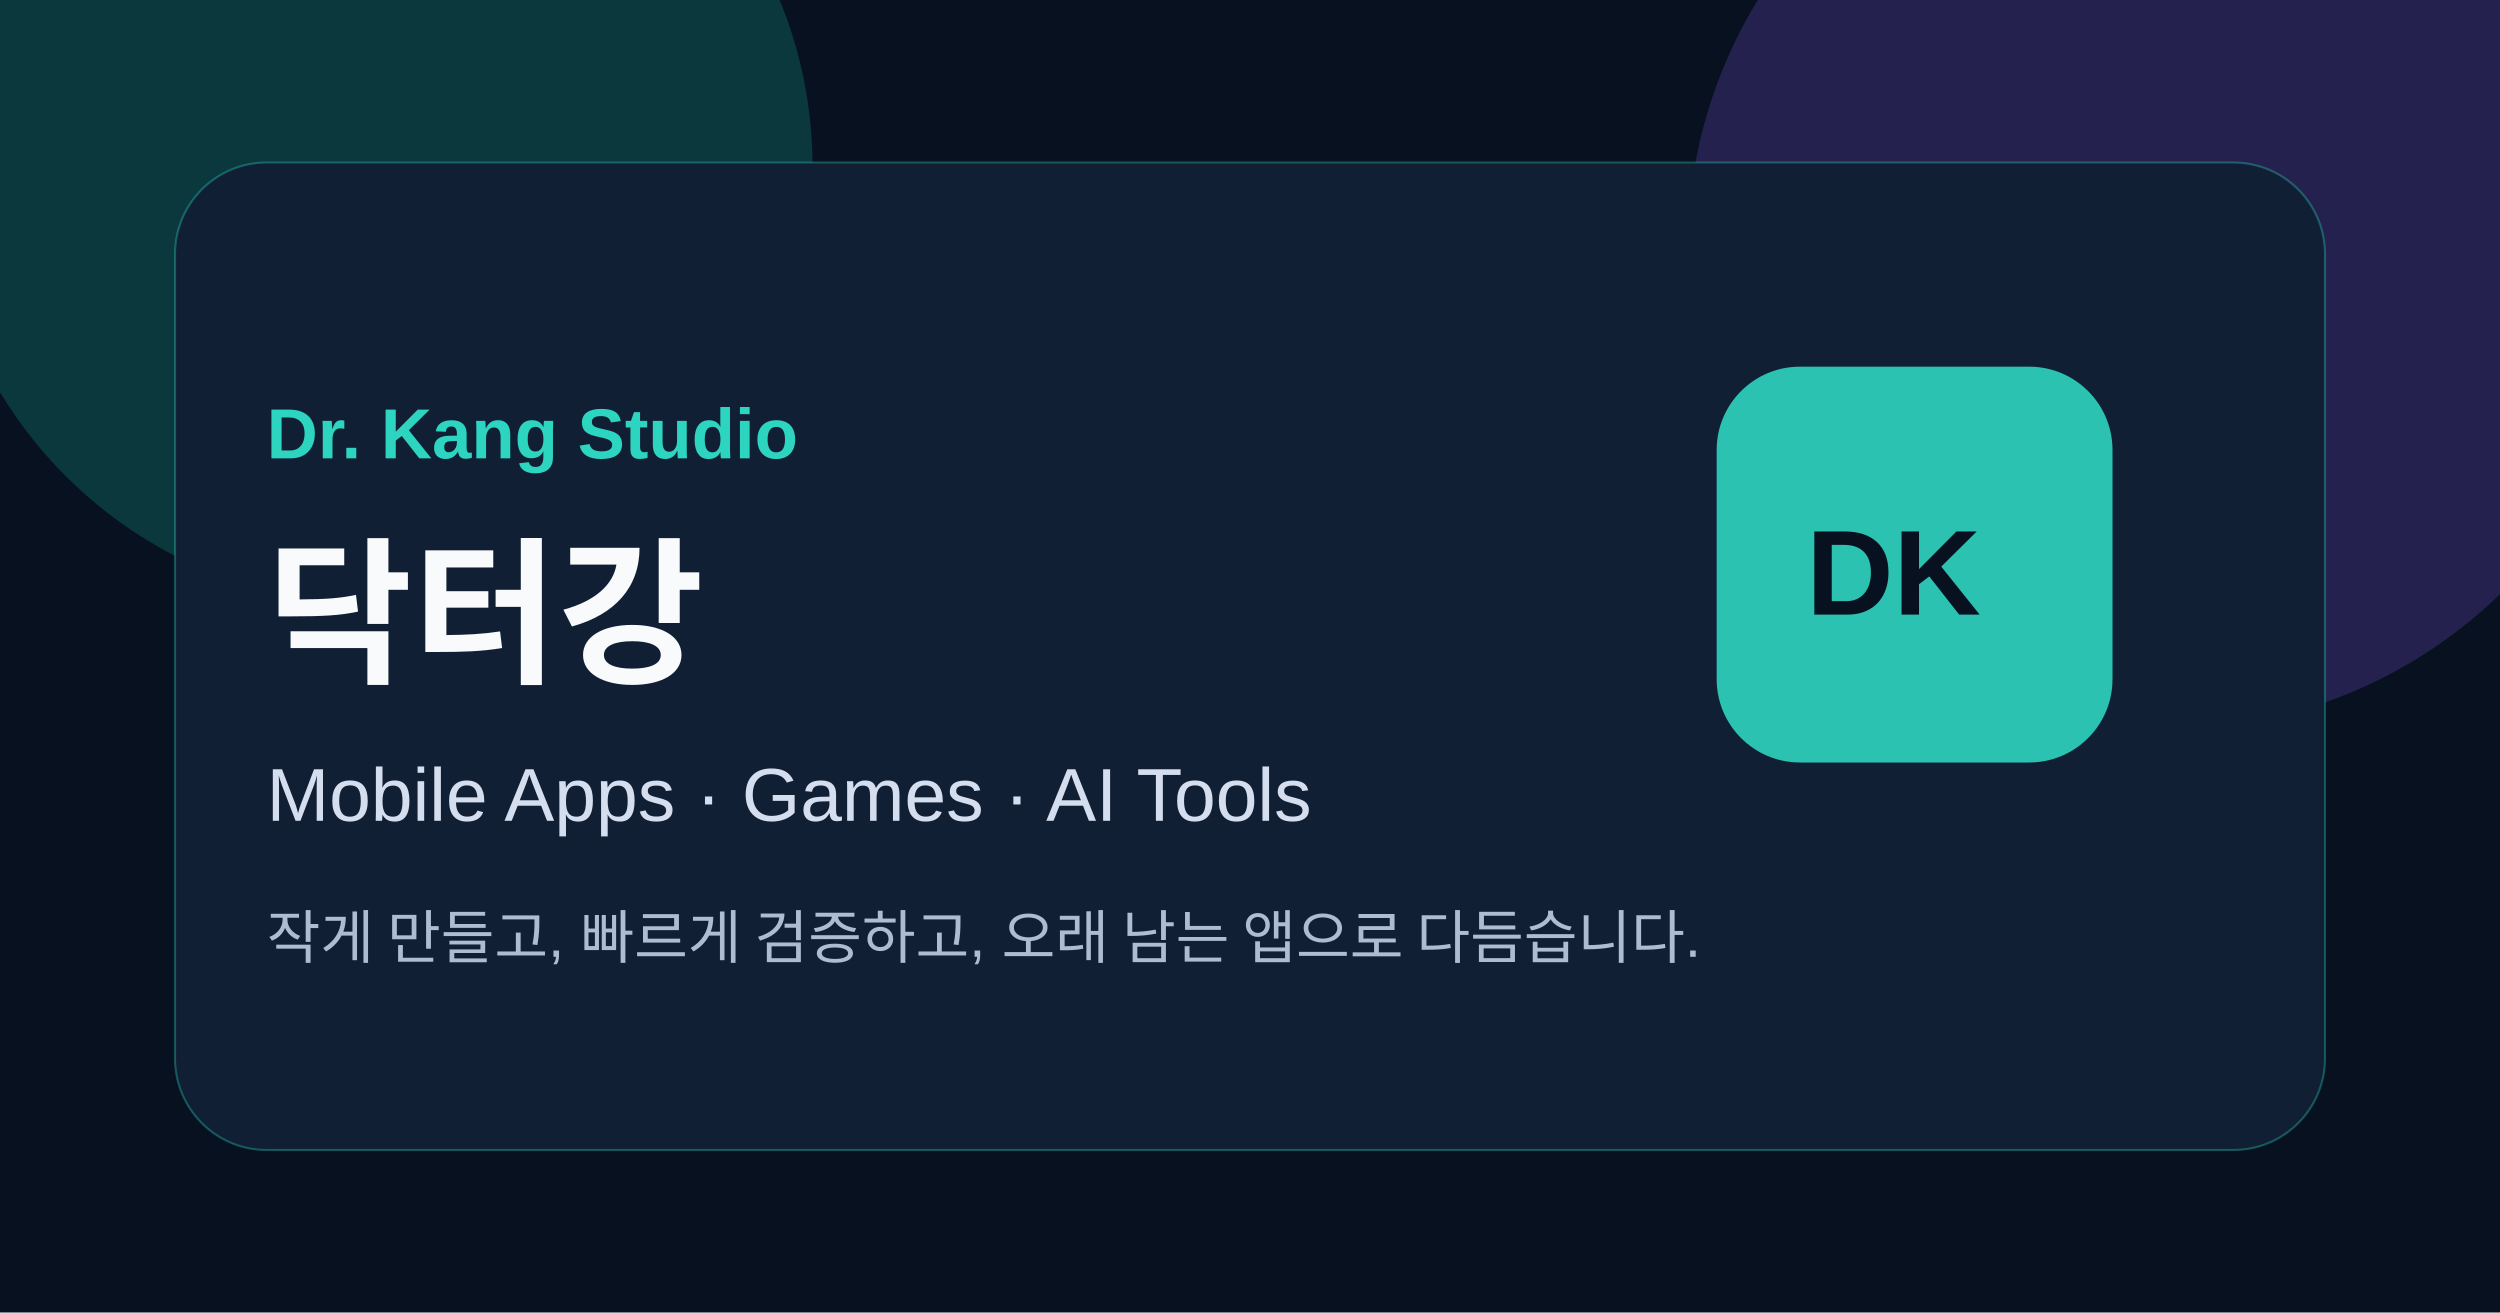
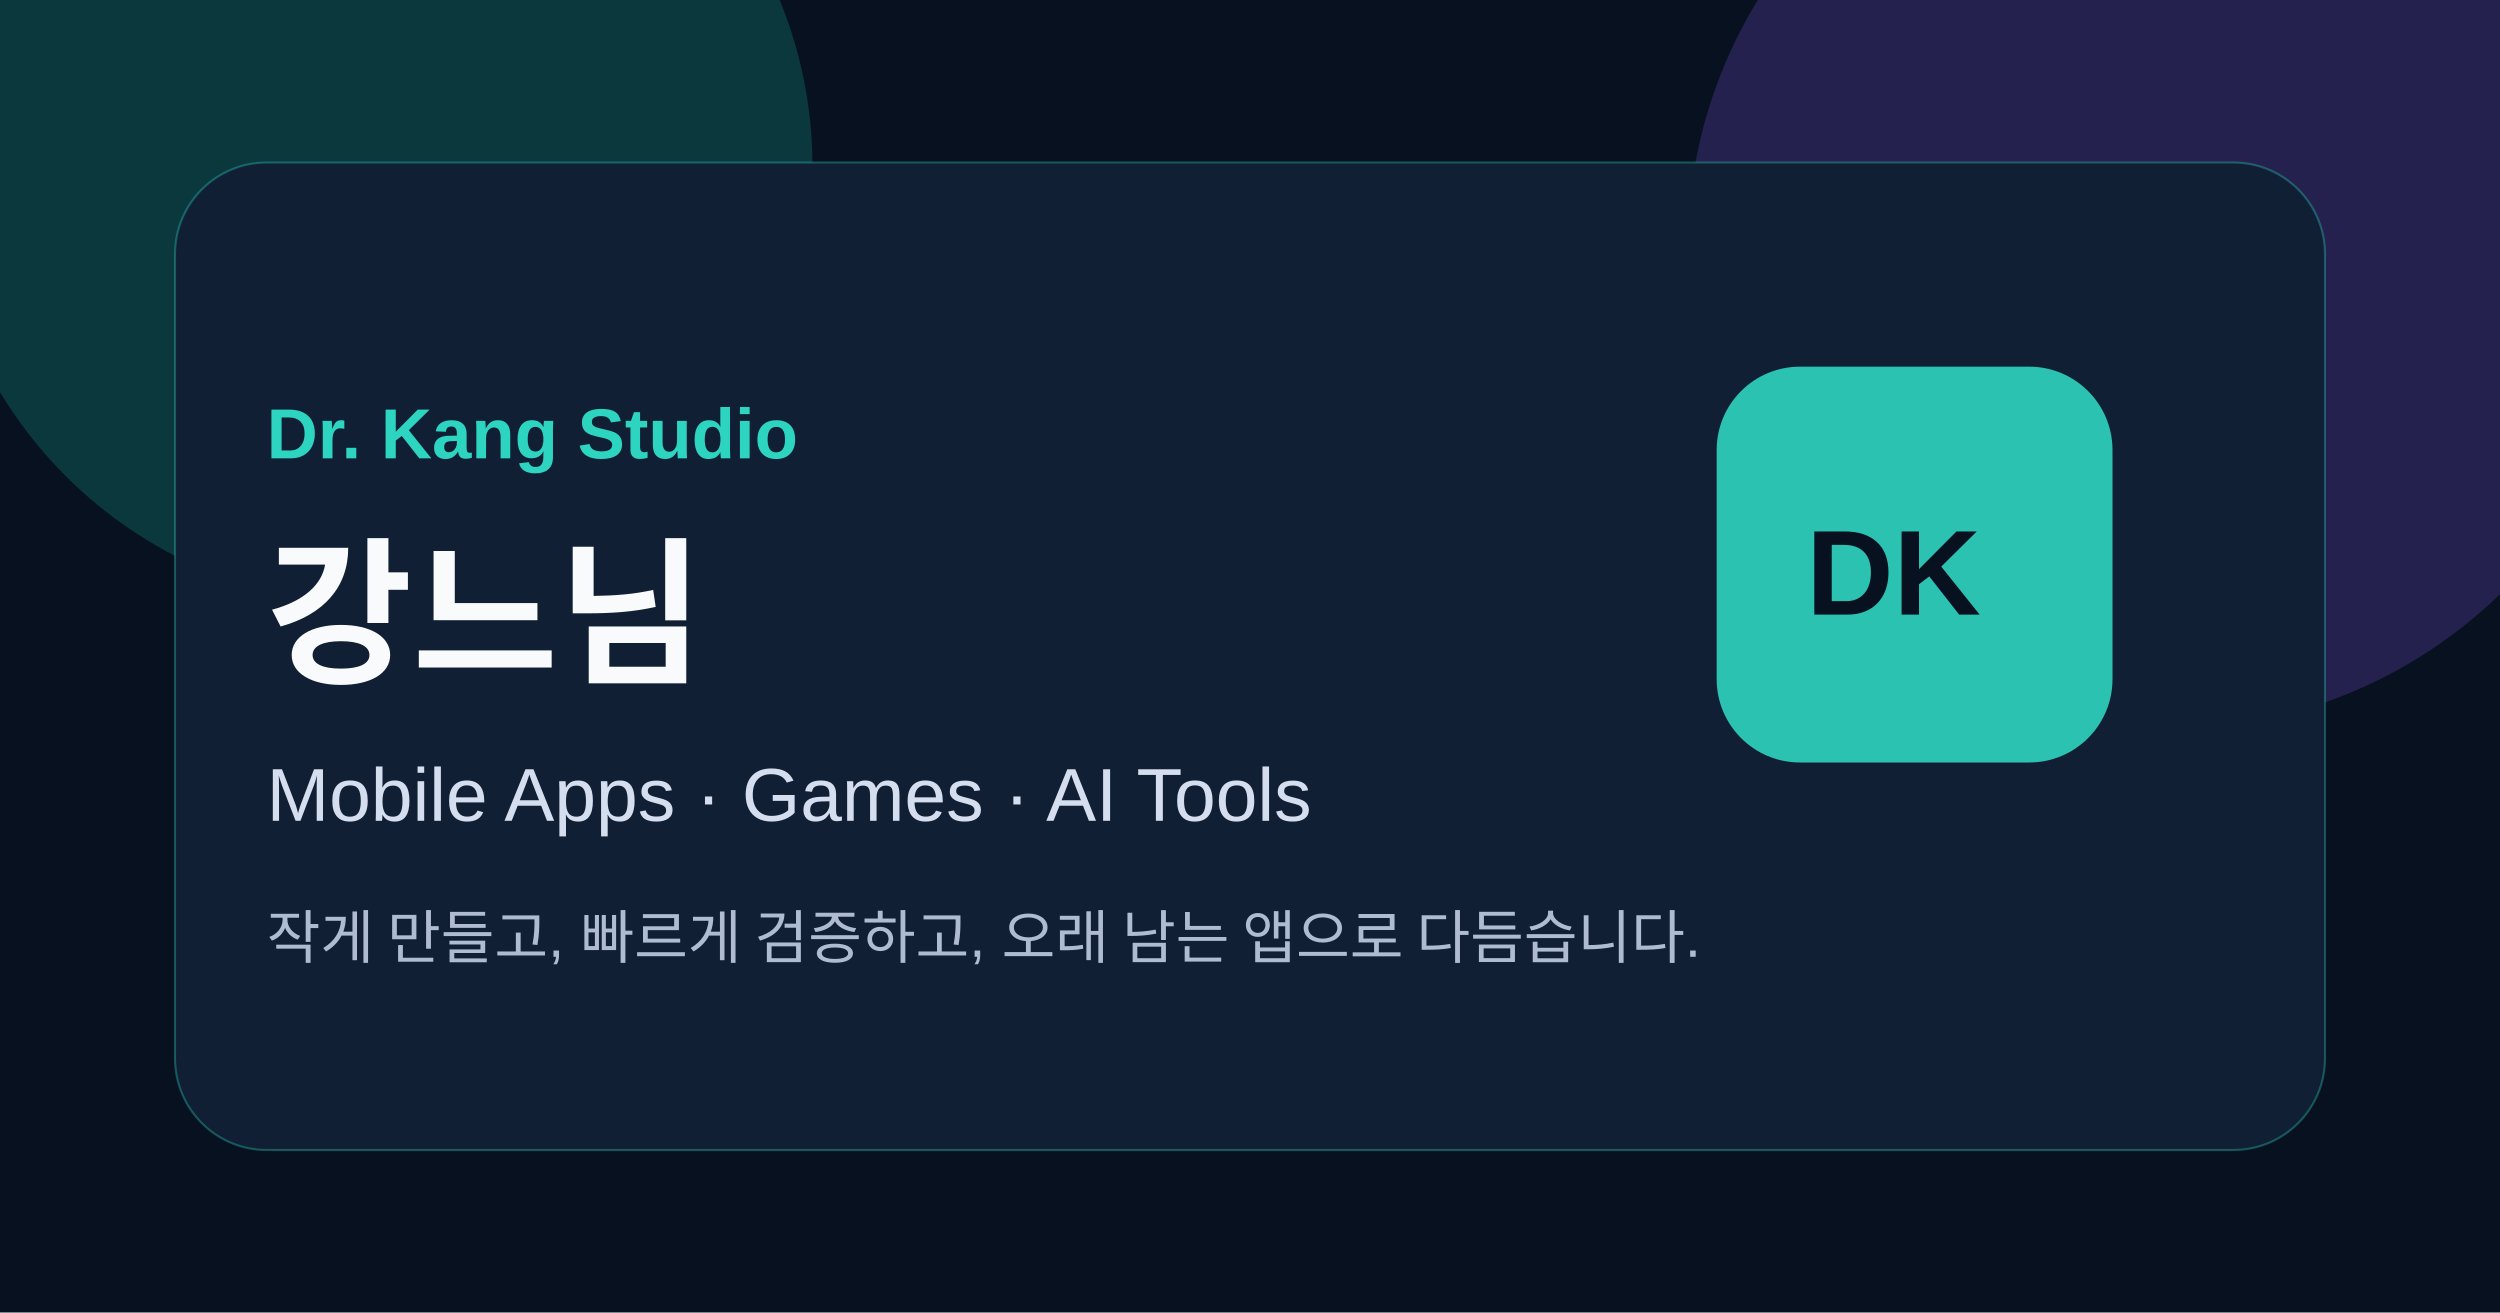
<svg xmlns="http://www.w3.org/2000/svg" width="1200" height="630" viewBox="0 0 1200 630">
  <rect width="1200" height="630" fill="#07111f" />
  <circle cx="180" cy="80" r="210" fill="#0f766e" opacity=".38" />
  <circle cx="1040" cy="120" r="230" fill="#8b5cf6" opacity=".22" />
  <rect x="84" y="78" width="1032" height="474" rx="44" fill="#111f35" stroke="#2dd4bf" stroke-opacity=".34" />
  <text x="128" y="220" fill="#2dd4bf" font-family="Arial, sans-serif" font-size="34" font-weight="700">Dr. Kang Studio</text>
-   <text x="128" y="322" fill="#f8fafc" font-family="Arial, sans-serif" font-size="76" font-weight="900">닥터강</text>
+   <text x="128" y="322" fill="#f8fafc" font-family="Arial, sans-serif" font-size="76" font-weight="900">강느님</text>
  <text x="128" y="394" fill="#d5deef" font-family="Arial, sans-serif" font-size="36">Mobile Apps · Games · AI Tools</text>
  <text x="128" y="460" fill="#aebbd0" font-family="Arial, sans-serif" font-size="28">작게 만들고, 빠르게 검증하고, 오래 남는 앱으로 다듬습니다.</text>
  <rect x="824" y="176" width="190" height="190" rx="40" fill="#2dd4bf" opacity=".9" />
  <text x="867" y="295" fill="#07111f" font-family="Arial, sans-serif" font-size="58" font-weight="900">DK</text>
</svg>
